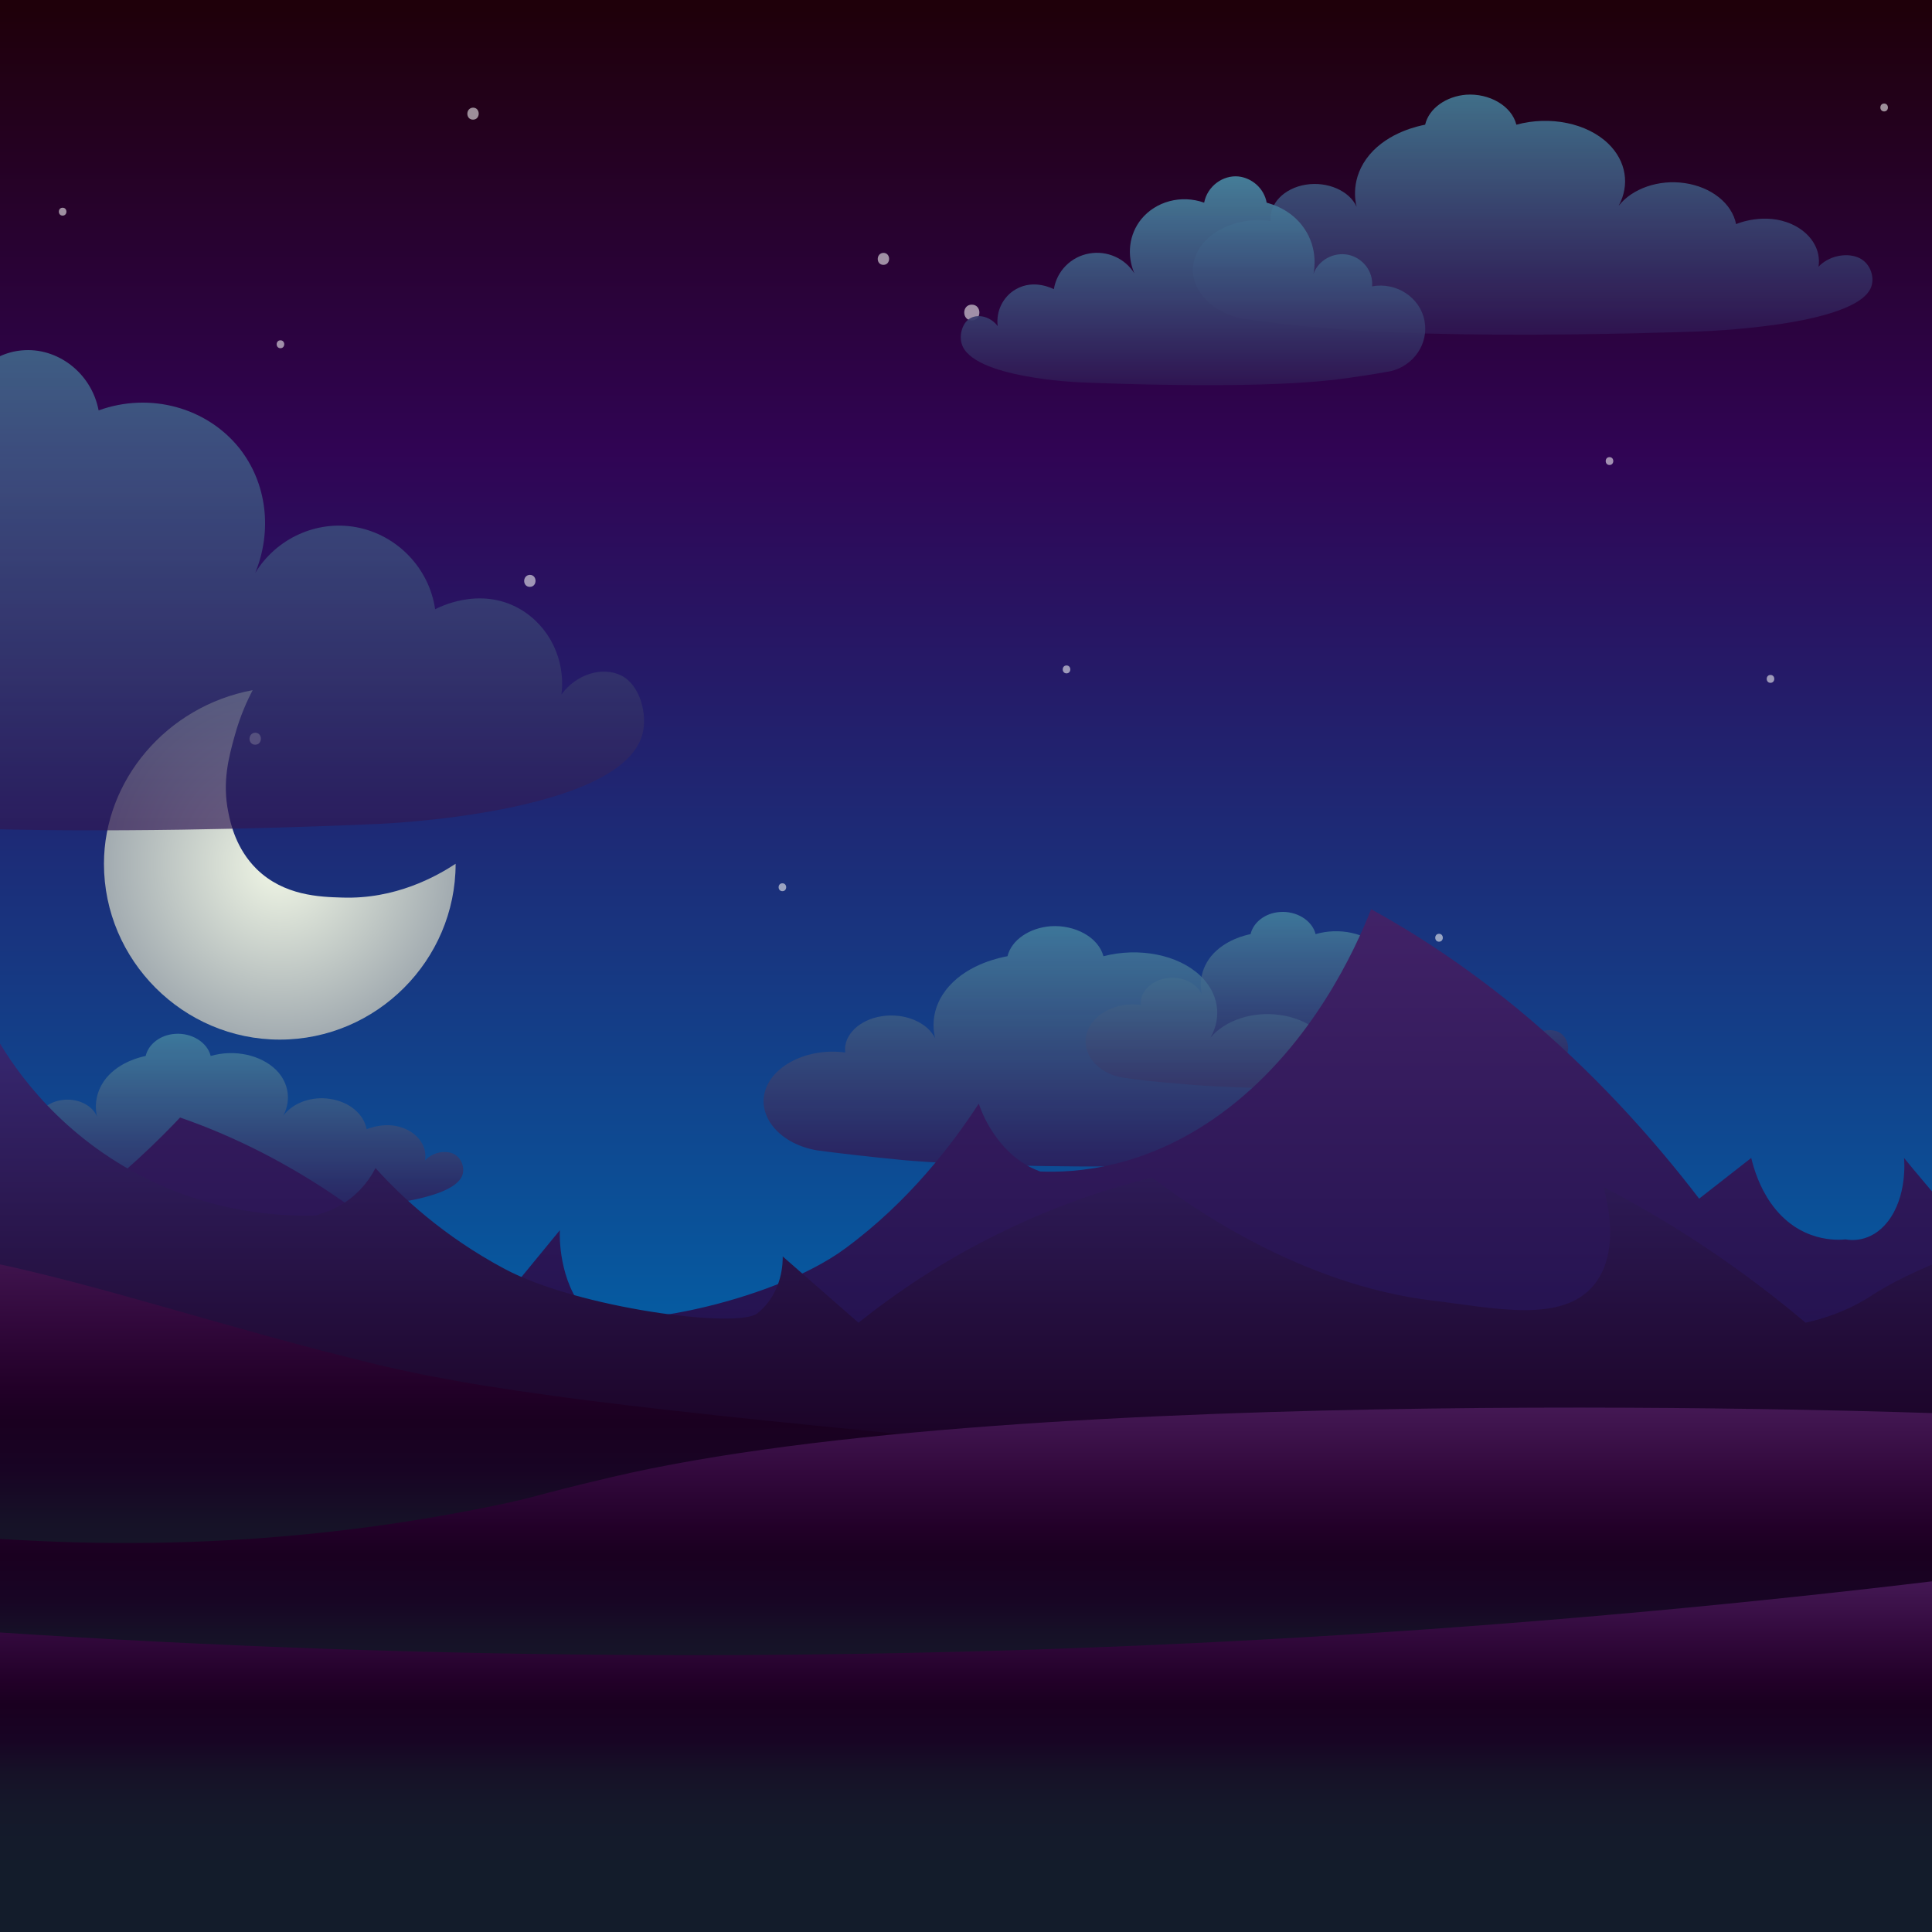
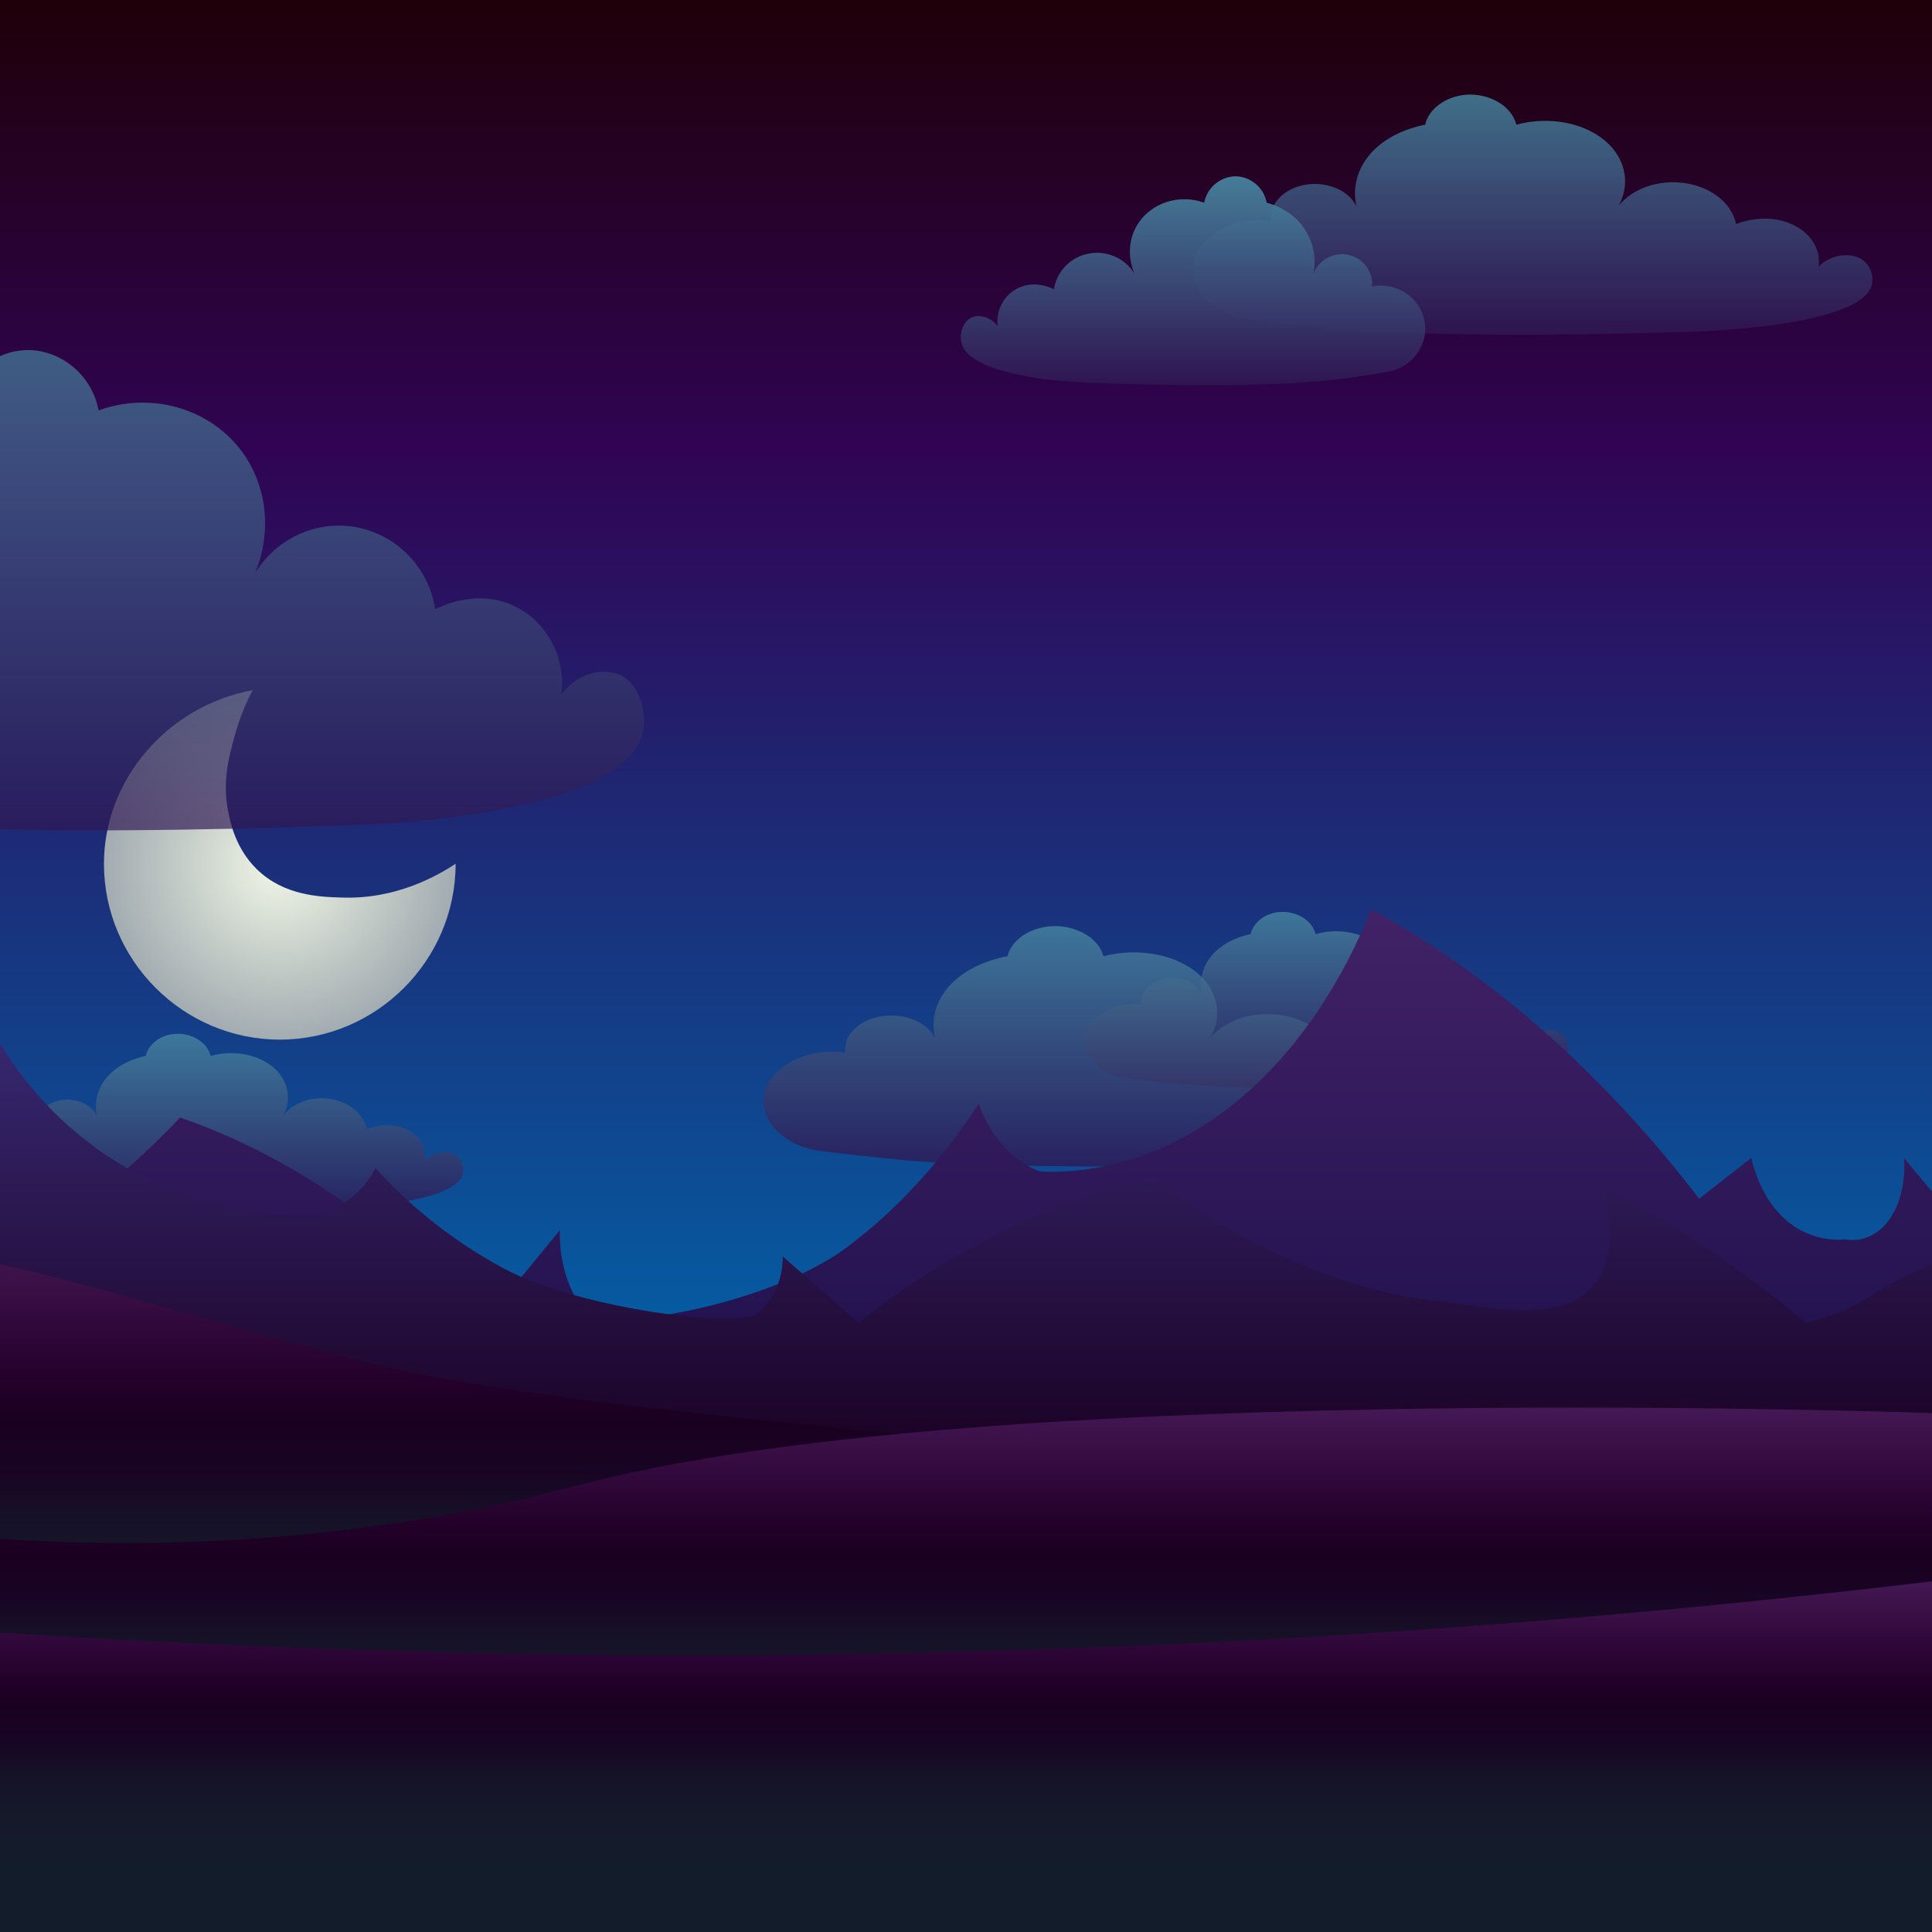
- <svg xmlns="http://www.w3.org/2000/svg" enable-background="new 0 0 792 612" version="1.1" viewBox="0 0 612 612" xml:space="preserve" id="svg192" width="612" height="612">
-   <defs id="defs196" />
-   <style type="text/css" id="style2">
- 	.st0{fill:url(#t);}
- 	.st1{opacity:0.59;}
- 	.st2{fill:#F1F2F2;}
- 	.st3{fill:url(#u);}
- 	.st4{opacity:0.68;fill:url(#v);}
- 	.st5{opacity:0.82;fill:url(#w);}
- 	.st6{opacity:0.92;fill:url(#x);}
- 	.st7{opacity:0.79;fill:url(#y);}
- 	.st8{opacity:0.79;fill:url(#z);}
- 	.st9{opacity:0.79;fill:url(#aa);}
- 	.st10{opacity:0.79;fill:url(#ab);}
- 	.st11{fill:url(#o);}
- 	.st12{fill:url(#p);}
- 	.st13{fill:url(#q);}
- 	.st14{fill:url(#r);}
- 	.st15{fill:url(#s);}
- 	.st16{fill:url(#SVGID_15_);}
- 	.st17{fill:url(#SVGID_16_);}
- 	.st18{opacity:0.68;fill:url(#SVGID_17_);}
- 	.st19{opacity:0.82;fill:url(#SVGID_18_);}
- 	.st20{opacity:0.92;fill:url(#SVGID_19_);}
- 	.st21{opacity:0.79;fill:url(#SVGID_20_);}
- 	.st22{opacity:0.79;fill:url(#SVGID_21_);}
- 	.st23{opacity:0.79;fill:url(#SVGID_22_);}
- 	.st24{opacity:0.79;fill:url(#SVGID_23_);}
- 	.st25{fill:url(#SVGID_24_);}
- 	.st26{fill:url(#SVGID_25_);}
- 	.st27{fill:url(#SVGID_26_);}
- 	.st28{fill:url(#SVGID_27_);}
- 	.st29{fill:url(#SVGID_28_);}
- 	.st30{fill:url(#SVGID_29_);}
- 	.st31{fill:url(#SVGID_30_);}
- 	.st32{opacity:0.68;fill:url(#SVGID_31_);}
- 	.st33{opacity:0.82;fill:url(#SVGID_32_);}
- 	.st34{opacity:0.92;fill:url(#SVGID_33_);}
- 	.st35{opacity:0.79;fill:url(#SVGID_34_);}
- 	.st36{opacity:0.79;fill:url(#SVGID_35_);}
- 	.st37{opacity:0.79;fill:url(#SVGID_36_);}
- 	.st38{opacity:0.79;fill:url(#SVGID_37_);}
- 	.st39{fill:url(#SVGID_38_);}
- 	.st40{fill:url(#SVGID_39_);}
- 	.st41{fill:url(#SVGID_40_);}
- 	.st42{fill:url(#SVGID_41_);}
- 	.st43{fill:url(#SVGID_42_);}
- 	.st44{fill:url(#SVGID_43_);}
- 	.st45{fill:url(#SVGID_44_);}
- 	.st46{opacity:0.68;fill:url(#SVGID_45_);}
- 	.st47{opacity:0.82;fill:url(#SVGID_46_);}
- 	.st48{opacity:0.92;fill:url(#SVGID_47_);}
- 	.st49{opacity:0.79;fill:url(#SVGID_48_);}
- 	.st50{opacity:0.79;fill:url(#SVGID_49_);}
- 	.st51{opacity:0.79;fill:url(#SVGID_50_);}
- 	.st52{opacity:0.79;fill:url(#SVGID_51_);}
- 	.st53{fill:url(#SVGID_52_);}
- 	.st54{fill:url(#SVGID_53_);}
- 	.st55{fill:url(#SVGID_54_);}
- 	.st56{fill:url(#SVGID_55_);}
- 	.st57{fill:url(#SVGID_56_);}
- 	.st58{fill:url(#SVGID_57_);}
- 	.st59{fill:url(#SVGID_58_);}
- 	.st60{opacity:0.68;fill:url(#SVGID_59_);}
- 	.st61{opacity:0.82;fill:url(#SVGID_60_);}
- 	.st62{opacity:0.92;fill:url(#SVGID_61_);}
- 	.st63{opacity:0.79;fill:url(#SVGID_62_);}
- 	.st64{opacity:0.79;fill:url(#SVGID_63_);}
- 	.st65{opacity:0.79;fill:url(#SVGID_64_);}
- 	.st66{opacity:0.79;fill:url(#SVGID_65_);}
- 	.st67{fill:url(#SVGID_66_);}
- 	.st68{fill:url(#SVGID_67_);}
- 	.st69{fill:url(#SVGID_68_);}
- 	.st70{fill:url(#SVGID_69_);}
- 	.st71{fill:url(#SVGID_70_);}
- </style>
-   <linearGradient id="t" x1="396" x2="396" y2="456" gradientUnits="userSpaceOnUse" gradientTransform="translate(-178.1591)">
-     <stop stop-color="#1F000A" offset=".006" id="stop4" />
-     <stop stop-color="#300454" offset=".314" id="stop6" />
-     <stop stop-color="#0066AB" offset=".993" id="stop8" />
+ <svg xmlns="http://www.w3.org/2000/svg" xml:space="preserve" id="svg192" version="1.1" viewBox="0 0 612 612">
+   <linearGradient id="t" x1="396" x2="396" y2="456" gradientTransform="translate(-178.16)" gradientUnits="userSpaceOnUse">
+     <stop id="stop4" offset=".006" stop-color="#1F000A" />
+     <stop id="stop6" offset=".314" stop-color="#300454" />
+     <stop id="stop8" offset=".993" stop-color="#0066AB" />
  </linearGradient>
-   <rect class="st0" width="792" height="456" id="rect11" x="-178.159" y="0" style="fill:url(#t)" />
-   <radialGradient id="u" cx="270.26" cy="131.05" r="55.541" gradientUnits="userSpaceOnUse" gradientTransform="translate(-181.6718,142.9201)">
-     <stop stop-color="#F1F7E6" offset="0" id="stop13" />
-     <stop stop-color="#A3ACB1" offset=".99" id="stop15" />
+   <path id="rect11" fill="url(#t)" d="M-178.159 0h792v456h-792z" />
+   <radialGradient id="u" cx="270.26" cy="131.05" r="55.541" gradientTransform="translate(-181.672 142.92)" gradientUnits="userSpaceOnUse">
+     <stop id="stop13" offset="0" stop-color="#F1F7E6" />
+     <stop id="stop15" offset=".99" stop-color="#A3ACB1" />
  </radialGradient>
-   <path class="st3" d="m 72.328,257.32 c -2,-9.7 0.2,-17.7 2,-24.2 1.8,-6.6 4.2,-11.6 5.7,-14.5 -27.3,5.1 -47.1,28.6 -47.1,55 0,30.6 25.1,55.7 55.7,55.7 30.6,0 55.7,-25.1 55.7,-55.7 -6.1,4 -19.1,11.3 -36,10.7 -7.1,-0.2 -18.4,-0.6 -27,-9 -6.6,-6.5 -8.3,-14.5 -9,-18 z" id="path18" style="fill:url(#u)" />
-   <g class="st1" id="g58" transform="translate(-178.1591)">
-     <path class="st2" d="m 328,37.9 c 2.4,0 2.4,-3.8 0,-3.8 -2.4,0.1 -2.4,3.8 0,3.8 z" id="path20" />
-     <path class="st2" d="m 486,101.5 c 3.2,0 3.2,-5 0,-5 -3.2,0 -3.2,5 0,5 z" id="path22" />
-     <path class="st2" d="m 198,68.3 c 1.6,0 1.6,-2.5 0,-2.5 -1.6,0 -1.6,2.5 0,2.5 z" id="path24" />
-     <path class="st2" d="m 267,110.3 c 1.6,0 1.6,-2.5 0,-2.5 -1.6,0 -1.6,2.5 0,2.5 z" id="path26" />
-     <path class="st2" d="m 426,282.3 c 1.6,0 1.6,-2.5 0,-2.5 -1.6,0 -1.6,2.5 0,2.5 z" id="path28" />
-     <path class="st2" d="m 516,213.3 c 1.6,0 1.6,-2.5 0,-2.5 -1.6,0 -1.6,2.5 0,2.5 z" id="path30" />
-     <path class="st2" d="m 634,298.3 c 1.6,0 1.6,-2.5 0,-2.5 -1.6,0 -1.6,2.5 0,2.5 z" id="path32" />
-     <path class="st2" d="m 739,216.3 c 1.6,0 1.6,-2.5 0,-2.5 -1.6,0 -1.6,2.5 0,2.5 z" id="path34" />
-     <path class="st2" d="m 688,147.3 c 1.6,0 1.6,-2.5 0,-2.5 -1.6,0 -1.6,2.5 0,2.5 z" id="path36" />
-     <path class="st2" d="m 775,35.3 c 1.6,0 1.6,-2.5 0,-2.5 -1.6,0 -1.6,2.5 0,2.5 z" id="path38" />
-     <path class="st2" d="m 64,298.3 c 1.6,0 1.6,-2.5 0,-2.5 -1.6,0 -1.6,2.5 0,2.5 z" id="path40" />
-     <path class="st2" d="m 43,159.3 c 1.6,0 1.6,-2.5 0,-2.5 -1.6,0 -1.6,2.5 0,2.5 z" id="path42" />
-     <path class="st2" d="m 132,82.3 c 1.6,0 1.6,-2.5 0,-2.5 -1.6,0 -1.6,2.5 0,2.5 z" id="path44" />
-     <path class="st2" d="m 77,56.9 c 2.4,0 2.4,-3.8 0,-3.8 -2.4,0.1 -2.4,3.8 0,3.8 z" id="path46" />
-     <path class="st2" d="m 103,119.9 c 2.4,0 2.4,-3.8 0,-3.8 -2.4,0.1 -2.4,3.8 0,3.8 z" id="path48" />
-     <path class="st2" d="m 458,83.9 c 2.4,0 2.4,-3.8 0,-3.8 -2.4,0.1 -2.4,3.8 0,3.8 z" id="path50" />
-     <path class="st2" d="m 346,185.9 c 2.4,0 2.4,-3.8 0,-3.8 -2.4,0.1 -2.4,3.8 0,3.8 z" id="path52" />
-     <path class="st2" d="m 164,323.9 c 2.4,0 2.4,-3.8 0,-3.8 -2.4,0.1 -2.4,3.8 0,3.8 z" id="path54" />
-     <path class="st2" d="m 259,235.9 c 2.4,0 2.4,-3.8 0,-3.8 -2.4,0.1 -2.4,3.8 0,3.8 z" id="path56" />
-   </g>
-   <linearGradient id="v" x1="217.2" x2="217.2" y1="110.9" y2="263.03" gradientUnits="userSpaceOnUse" gradientTransform="translate(-178.1591)">
-     <stop stop-color="#4787A1" offset="0" id="stop60" />
-     <stop stop-color="#2F1753" offset=".995" id="stop62" />
+   <path id="path18" fill="url(#u)" d="M72.328 257.32c-2-9.7.2-17.7 2-24.2 1.8-6.6 4.2-11.6 5.7-14.5-27.3 5.1-47.1 28.6-47.1 55 0 30.6 25.1 55.7 55.7 55.7s55.7-25.1 55.7-55.7c-6.1 4-19.1 11.3-36 10.7-7.1-.2-18.4-.6-27-9-6.6-6.5-8.3-14.5-9-18z" />
+   <linearGradient id="v" x1="217.2" x2="217.2" y1="110.9" y2="263.03" gradientTransform="translate(-178.16)" gradientUnits="userSpaceOnUse">
+     <stop id="stop60" offset="0" stop-color="#4787A1" />
+     <stop id="stop62" offset=".995" stop-color="#2F1753" />
  </linearGradient>
-   <path class="st4" d="m -101.159,253 c -16.7,-3.9 -27.4,-20.3 -24.2,-36.8 3.2,-16.9 20,-28.4 37.2,-25.2 -1,-10.9 6.4,-20.8 17,-23 10.5,-2.2 21.1,3.8 24.6,14 -0.6,-3 -3.3,-18.2 6.4,-33 9.4,-14.5 23.9,-18.3 27,-19 1.9,-10.3 10.2,-18.1 20,-19 11.2,-1.1 22.1,7 24.4,19 16.3,-5.9 34.3,-0.9 44.6,12 8.7,11 10.5,26.1 5,39.5 6.7,-11 19.5,-16.8 32,-14.5 12.9,2.4 23.1,12.9 25,26 0.6,-0.3 14,-7.6 27,0 9.2,5.4 14.4,16.1 13,27 4.9,-6.7 13.2,-8.9 19,-6 5.9,3 8.4,12.3 6.6,18.8 -7.2,25.2 -83.6,28.2 -83.6,28.2 0,0 -48.4,2.3 -99,2 -47.8,-0.3 -71.7,-2.8 -82,-4 -16.5,-1.9 -30.3,-4.2 -40,-6 z" id="path65" style="fill:url(#v)" />
-   <linearGradient id="w" x1="663.58" x2="663.58" y1="29.904" y2="105.97" gradientUnits="userSpaceOnUse" gradientTransform="translate(-178.1591)">
-     <stop stop-color="#4787A1" offset="0" id="stop67" />
-     <stop stop-color="#2F1753" offset=".995" id="stop69" />
+   <path id="path65" fill="url(#v)" d="M-101.16 253c-16.7-3.9-27.4-20.3-24.2-36.8 3.2-16.9 20-28.4 37.2-25.2-1-10.9 6.4-20.8 17-23 10.5-2.2 21.1 3.8 24.6 14-.6-3-3.3-18.2 6.4-33 9.4-14.5 23.9-18.3 27-19 1.9-10.3 10.2-18.1 20-19 11.2-1.1 22.1 7 24.4 19 16.3-5.9 34.3-.9 44.6 12 8.7 11 10.5 26.1 5 39.5 6.7-11 19.5-16.8 32-14.5 12.9 2.4 23.1 12.9 25 26 .6-.3 14-7.6 27 0 9.2 5.4 14.4 16.1 13 27 4.9-6.7 13.2-8.9 19-6 5.9 3 8.4 12.3 6.6 18.8-7.2 25.2-83.6 28.2-83.6 28.2s-48.4 2.3-99 2c-47.8-.3-71.7-2.8-82-4a590.2 590.2 0 0 1-40-6z" opacity=".68" />
+   <linearGradient id="w" x1="663.58" x2="663.58" y1="29.904" y2="105.97" gradientTransform="translate(-178.16)" gradientUnits="userSpaceOnUse">
+     <stop id="stop67" offset="0" stop-color="#4787A1" />
+     <stop id="stop69" offset=".995" stop-color="#2F1753" />
  </linearGradient>
-   <path class="st5" d="m 394.041,101 c -10.9,-1.9 -17.8,-10.2 -15.8,-18.4 2.1,-8.5 13,-14.2 24.3,-12.6 -0.6,-5.4 4.2,-10.4 11.1,-11.5 6.8,-1.1 13.8,1.9 16.1,7 -0.4,-1.5 -2.1,-9.1 4.1,-16.5 6.1,-7.2 15.6,-9.1 17.6,-9.5 1.2,-5.2 6.7,-9 13,-9.5 7.3,-0.5 14.4,3.5 15.9,9.5 10.6,-2.9 22.4,-0.5 29.1,6 5.7,5.5 6.9,13.1 3.3,19.7 4.3,-5.5 12.7,-8.4 20.9,-7.2 8.4,1.2 15,6.4 16.3,13 0.4,-0.2 9.1,-3.8 17.6,0 6,2.7 9.4,8 8.5,13.5 3.2,-3.4 8.6,-4.5 12.4,-3 3.9,1.5 5.5,6.1 4.3,9.4 -4.7,12.6 -54.5,14.1 -54.5,14.1 0,0 -31.6,1.2 -64.6,1 -31.2,-0.2 -46.8,-1.4 -53.5,-2 -10.8,-1 -19.8,-2.1 -26.1,-3 z" id="path72" style="fill:url(#w)" />
-   <linearGradient id="x" x1="-2904.7" x2="-2904.7" y1="55.904" y2="122" gradientTransform="matrix(-1.1403,0,0,1,-2934.459,0)" gradientUnits="userSpaceOnUse">
-     <stop stop-color="#4787A1" offset="0" id="stop74" />
-     <stop stop-color="#2F1753" offset=".995" id="stop76" />
+   <path id="path72" fill="url(#w)" d="M394.04 101c-10.9-1.9-17.8-10.2-15.8-18.4 2.1-8.5 13-14.2 24.3-12.6-.6-5.4 4.2-10.4 11.1-11.5 6.8-1.1 13.8 1.9 16.1 7-.4-1.5-2.1-9.1 4.1-16.5 6.1-7.2 15.6-9.1 17.6-9.5 1.2-5.2 6.7-9 13-9.5 7.3-.5 14.4 3.5 15.9 9.5 10.6-2.9 22.4-.5 29.1 6 5.7 5.5 6.9 13.1 3.3 19.7 4.3-5.5 12.7-8.4 20.9-7.2 8.4 1.2 15 6.4 16.3 13 .4-.2 9.1-3.8 17.6 0 6 2.7 9.4 8 8.5 13.5 3.2-3.4 8.6-4.5 12.4-3 3.9 1.5 5.5 6.1 4.3 9.4-4.7 12.6-54.5 14.1-54.5 14.1s-31.6 1.2-64.6 1c-31.2-.2-46.8-1.4-53.5-2-10.8-1-19.8-2.1-26.1-3z" opacity=".82" />
+   <linearGradient id="x" x1="-2904.7" x2="-2904.7" y1="55.904" y2="122" gradientTransform="matrix(-1.1403 0 0 1 -2934.46 0)" gradientUnits="userSpaceOnUse">
+     <stop id="stop74" offset="0" stop-color="#4787A1" />
+     <stop id="stop76" offset=".995" stop-color="#2F1753" />
  </linearGradient>
-   <path class="st6" d="m 440.441,117.6 c 7.4,-1.7 12.2,-8.8 10.8,-16 -1.4,-7.4 -8.9,-12.3 -16.6,-10.9 0.4,-4.7 -2.9,-9 -7.6,-10 -4.7,-0.9 -9.4,1.7 -11,6.1 0.3,-1.3 1.5,-7.9 -2.8,-14.3 -4.2,-6.3 -10.7,-7.9 -12,-8.3 -0.8,-4.5 -4.6,-7.8 -8.9,-8.3 -5,-0.5 -9.9,3.1 -10.9,8.3 -7.3,-2.6 -15.3,-0.4 -19.9,5.2 -3.9,4.8 -4.7,11.4 -2.2,17.2 -3,-4.8 -8.7,-7.3 -14.3,-6.3 -5.8,1 -10.3,5.6 -11.2,11.3 -0.3,-0.1 -6.2,-3.3 -12,0 -4.1,2.3 -6.4,7 -5.8,11.7 -2.2,-2.9 -5.9,-3.9 -8.5,-2.6 -2.6,1.3 -3.8,5.3 -2.9,8.2 3.2,10.9 37.3,12.2 37.3,12.2 0,0 21.6,1 44.2,0.9 21.3,-0.1 32,-1.2 36.6,-1.7 7.2,-0.9 13.3,-1.9 17.7,-2.7 z" id="path79" style="fill:url(#x)" />
-   <linearGradient id="y" x1="248.47" x2="248.47" y1="327.57" y2="383.6" gradientUnits="userSpaceOnUse" gradientTransform="translate(-178.1591)">
-     <stop stop-color="#4787A1" offset="0" id="stop81" />
-     <stop stop-color="#2F1753" offset=".995" id="stop83" />
+   <path id="path79" fill="url(#x)" d="M440.44 117.6c7.4-1.7 12.2-8.8 10.8-16-1.4-7.4-8.9-12.3-16.6-10.9.4-4.7-2.9-9-7.6-10-4.7-.9-9.4 1.7-11 6.1.3-1.3 1.5-7.9-2.8-14.3-4.2-6.3-10.7-7.9-12-8.3-.8-4.5-4.6-7.8-8.9-8.3-5-.5-9.9 3.1-10.9 8.3-7.3-2.6-15.3-.4-19.9 5.2-3.9 4.8-4.7 11.4-2.2 17.2-3-4.8-8.7-7.3-14.3-6.3-5.8 1-10.3 5.6-11.2 11.3-.3-.1-6.2-3.3-12 0-4.1 2.3-6.4 7-5.8 11.7-2.2-2.9-5.9-3.9-8.5-2.6-2.6 1.3-3.8 5.3-2.9 8.2 3.2 10.9 37.3 12.2 37.3 12.2s21.6 1 44.2.9c21.3-.1 32-1.2 36.6-1.7 7.2-.9 13.3-1.9 17.7-2.7z" opacity=".92" />
+   <linearGradient id="y" x1="248.47" x2="248.47" y1="327.57" y2="383.6" gradientTransform="translate(-178.16)" gradientUnits="userSpaceOnUse">
+     <stop id="stop81" offset="0" stop-color="#4787A1" />
+     <stop id="stop83" offset=".995" stop-color="#2F1753" />
  </linearGradient>
-   <path class="st7" d="m 5.341,379.9 c -7.7,-1.4 -12.7,-7.5 -11.2,-13.6 1.5,-6.2 9.3,-10.5 17.3,-9.3 -0.5,-4 3,-7.7 7.9,-8.5 4.9,-0.8 9.8,1.4 11.4,5.2 -0.3,-1.1 -1.5,-6.7 2.9,-12.2 4.4,-5.3 11.1,-6.7 12.5,-7 0.9,-3.8 4.7,-6.7 9.3,-7 5.2,-0.4 10.2,2.6 11.3,7 7.6,-2.2 15.9,-0.3 20.7,4.4 4,4 4.9,9.6 2.3,14.5 3.1,-4.1 9,-6.2 14.8,-5.3 6,0.9 10.7,4.7 11.6,9.6 0.3,-0.1 6.5,-2.8 12.5,0 4.3,2 6.7,5.9 6,9.9 2.3,-2.5 6.1,-3.3 8.8,-2.2 2.7,1.1 3.9,4.5 3,6.9 -3.3,9.3 -38.7,10.4 -38.7,10.4 0,0 -22.5,0.9 -45.9,0.7 -22.2,-0.1 -33.3,-1 -38,-1.5 -7.6,-0.5 -14,-1.3 -18.5,-2 z" id="path86" style="fill:url(#y)" />
-   <linearGradient id="z" x1="77.001" x2="77.001" y1="299.93" y2="355.96" gradientUnits="userSpaceOnUse" gradientTransform="translate(-178.1591)">
-     <stop stop-color="#4787A1" offset="0" id="stop88" />
-     <stop stop-color="#2F1753" offset=".995" id="stop90" />
+   <path id="path86" fill="url(#y)" d="M5.34 379.9c-7.7-1.4-12.7-7.5-11.2-13.6 1.5-6.2 9.3-10.5 17.3-9.3-.5-4 3-7.7 7.9-8.5 4.9-.8 9.8 1.4 11.4 5.2-.3-1.1-1.5-6.7 2.9-12.2 4.4-5.3 11.1-6.7 12.5-7 .9-3.8 4.7-6.7 9.3-7 5.2-.4 10.2 2.6 11.3 7 7.6-2.2 15.9-.3 20.7 4.4 4 4 4.9 9.6 2.3 14.5 3.1-4.1 9-6.2 14.8-5.3 6 .9 10.7 4.7 11.6 9.6.3-.1 6.5-2.8 12.5 0 4.3 2 6.7 5.9 6 9.9 2.3-2.5 6.1-3.3 8.8-2.2 2.7 1.1 3.9 4.5 3 6.9-3.3 9.3-38.7 10.4-38.7 10.4s-22.5.9-45.9.7c-22.2-.1-33.3-1-38-1.5-7.6-.5-14-1.3-18.5-2z" opacity=".79" />
+   <linearGradient id="z" x1="77.001" x2="77.001" y1="299.93" y2="355.96" gradientTransform="translate(-178.16)" gradientUnits="userSpaceOnUse">
+     <stop id="stop88" offset="0" stop-color="#4787A1" />
+     <stop id="stop90" offset=".995" stop-color="#2F1753" />
  </linearGradient>
-   <path class="st8" d="m -166.159,352.3 c -7.7,-1.4 -12.7,-7.5 -11.2,-13.6 1.5,-6.2 9.3,-10.5 17.3,-9.3 -0.5,-4 3,-7.7 7.9,-8.5 4.9,-0.8 9.8,1.4 11.4,5.2 -0.3,-1.1 -1.5,-6.7 2.9,-12.2 4.4,-5.3 11.1,-6.7 12.5,-7 0.9,-3.8 4.7,-6.7 9.3,-7 5.2,-0.4 10.2,2.6 11.3,7 7.6,-2.2 15.9,-0.3 20.7,4.4 4,4 4.9,9.6 2.3,14.5 3.1,-4.1 9,-6.2 14.8,-5.3 6,0.9 10.7,4.7 11.6,9.6 0.3,-0.1 6.5,-2.8 12.5,0 4.3,2 6.7,5.9 6,9.9 2.3,-2.5 6.1,-3.3 8.8,-2.2 2.7,1.1 3.9,4.5 3,6.9 -3.3,9.3 -38.7,10.4 -38.7,10.4 0,0 -22.5,0.9 -45.9,0.7 -22.2,-0.1 -33.3,-1 -38,-1.5 -7.6,-0.5 -14,-1.4 -18.5,-2 z" id="path93" style="fill:url(#z)" />
-   <linearGradient id="aa" x1="598.53" x2="598.53" y1="288.97" y2="345" gradientUnits="userSpaceOnUse" gradientTransform="translate(-178.1591)">
-     <stop stop-color="#4787A1" offset="0" id="stop95" />
-     <stop stop-color="#2F1753" offset=".995" id="stop97" />
+   <path id="path93" fill="url(#z)" d="M-166.16 352.3c-7.7-1.4-12.7-7.5-11.2-13.6 1.5-6.2 9.3-10.5 17.3-9.3-.5-4 3-7.7 7.9-8.5 4.9-.8 9.8 1.4 11.4 5.2-.3-1.1-1.5-6.7 2.9-12.2 4.4-5.3 11.1-6.7 12.5-7 .9-3.8 4.7-6.7 9.3-7 5.2-.4 10.2 2.6 11.3 7 7.6-2.2 15.9-.3 20.7 4.4 4 4 4.9 9.6 2.3 14.5 3.1-4.1 9-6.2 14.8-5.3 6 .9 10.7 4.7 11.6 9.6.3-.1 6.5-2.8 12.5 0 4.3 2 6.7 5.9 6 9.9 2.3-2.5 6.1-3.3 8.8-2.2 2.7 1.1 3.9 4.5 3 6.9-3.3 9.3-38.7 10.4-38.7 10.4s-22.5.9-45.9.7c-22.2-.1-33.3-1-38-1.5-7.6-.5-14-1.4-18.5-2z" opacity=".79" />
+   <linearGradient id="aa" x1="598.53" x2="598.53" y1="288.97" y2="345" gradientTransform="translate(-178.16)" gradientUnits="userSpaceOnUse">
+     <stop id="stop95" offset="0" stop-color="#4787A1" />
+     <stop id="stop97" offset=".995" stop-color="#2F1753" />
  </linearGradient>
-   <path class="st9" d="m 355.341,341.3 c -7.7,-1.4 -12.7,-7.5 -11.2,-13.6 1.5,-6.2 9.3,-10.5 17.3,-9.3 -0.5,-4 3,-7.7 7.9,-8.5 4.9,-0.8 9.8,1.4 11.4,5.2 -0.3,-1.1 -1.5,-6.7 2.9,-12.2 4.4,-5.3 11.1,-6.7 12.5,-7 0.9,-3.8 4.7,-6.7 9.3,-7 5.2,-0.4 10.2,2.6 11.3,7 7.6,-2.2 15.9,-0.3 20.7,4.4 4,4 4.9,9.6 2.3,14.5 3.1,-4.1 9,-6.2 14.8,-5.3 6,0.9 10.7,4.7 11.6,9.6 0.3,-0.1 6.5,-2.8 12.5,0 4.3,2 6.7,5.9 6,9.9 2.3,-2.5 6.1,-3.3 8.8,-2.2 2.7,1.1 3.9,4.5 3,6.9 -3.3,9.3 -38.7,10.4 -38.7,10.4 0,0 -22.5,0.9 -45.9,0.7 -22.2,-0.1 -33.3,-1 -38,-1.5 -7.6,-0.5 -13.9,-1.3 -18.5,-2 z" id="path100" style="fill:url(#aa)" />
-   <linearGradient id="ab" x1="532.94" x2="532.94" y1="293.32" y2="369.39" gradientUnits="userSpaceOnUse" gradientTransform="translate(-178.1591)">
-     <stop stop-color="#4787A1" offset="0" id="stop102" />
-     <stop stop-color="#2F1753" offset=".995" id="stop104" />
+   <path id="path100" fill="url(#aa)" d="M355.34 341.3c-7.7-1.4-12.7-7.5-11.2-13.6 1.5-6.2 9.3-10.5 17.3-9.3-.5-4 3-7.7 7.9-8.5 4.9-.8 9.8 1.4 11.4 5.2-.3-1.1-1.5-6.7 2.9-12.2 4.4-5.3 11.1-6.7 12.5-7 .9-3.8 4.7-6.7 9.3-7 5.2-.4 10.2 2.6 11.3 7 7.6-2.2 15.9-.3 20.7 4.4 4 4 4.9 9.6 2.3 14.5 3.1-4.1 9-6.2 14.8-5.3 6 .9 10.7 4.7 11.6 9.6.3-.1 6.5-2.8 12.5 0 4.3 2 6.7 5.9 6 9.9 2.3-2.5 6.1-3.3 8.8-2.2 2.7 1.1 3.9 4.5 3 6.9-3.3 9.3-38.7 10.4-38.7 10.4s-22.5.9-45.9.7c-22.2-.1-33.3-1-38-1.5-7.6-.5-13.9-1.3-18.5-2z" opacity=".79" />
+   <linearGradient id="ab" x1="532.94" x2="532.94" y1="293.32" y2="369.39" gradientTransform="translate(-178.16)" gradientUnits="userSpaceOnUse">
+     <stop id="stop102" offset="0" stop-color="#4787A1" />
+     <stop id="stop104" offset=".995" stop-color="#2F1753" />
  </linearGradient>
-   <path class="st10" d="m 258.841,364.4 c -11.4,-1.9 -18.7,-10.2 -16.6,-18.4 2.2,-8.5 13.7,-14.2 25.5,-12.6 -0.7,-5.4 4.4,-10.4 11.6,-11.5 7.2,-1.1 14.4,1.9 16.9,7 -0.4,-1.5 -2.2,-9.1 4.4,-16.5 6.4,-7.2 16.4,-9.1 18.5,-9.5 1.3,-5.2 7,-9 13.7,-9.5 7.7,-0.5 15.1,3.5 16.7,9.5 11.2,-2.9 23.5,-0.5 30.5,6 5.9,5.5 7.2,13.1 3.4,19.8 4.6,-5.5 13.3,-8.4 21.9,-7.2 8.9,1.2 15.8,6.4 17.1,13 0.4,-0.2 9.6,-3.8 18.5,0 6.3,2.7 9.8,8 8.9,13.5 3.4,-3.4 9.1,-4.5 13,-3 4.1,1.5 5.8,6.1 4.5,9.4 -4.9,12.6 -57.1,14.1 -57.2,14.1 0,0 -33.1,1.2 -67.7,1 -32.7,-0.2 -49.1,-1.4 -56.1,-2 -11.4,-1.1 -20.8,-2.2 -27.5,-3.1 z" id="path107" style="fill:url(#ab)" />
-   <linearGradient id="o" x1="-2980.2" x2="-2980.2" y1="288" y2="488.37" gradientTransform="matrix(-1,0,0,1,-2762.359,0)" gradientUnits="userSpaceOnUse">
-     <stop stop-color="#412267" offset=".005" id="stop109" />
-     <stop stop-color="#160B45" offset="1" id="stop111" />
+   <path id="path107" fill="url(#ab)" d="M258.84 364.4c-11.4-1.9-18.7-10.2-16.6-18.4 2.2-8.5 13.7-14.2 25.5-12.6-.7-5.4 4.4-10.4 11.6-11.5 7.2-1.1 14.4 1.9 16.9 7-.4-1.5-2.2-9.1 4.4-16.5 6.4-7.2 16.4-9.1 18.5-9.5 1.3-5.2 7-9 13.7-9.5 7.7-.5 15.1 3.5 16.7 9.5 11.2-2.9 23.5-.5 30.5 6 5.9 5.5 7.2 13.1 3.4 19.8 4.6-5.5 13.3-8.4 21.9-7.2 8.9 1.2 15.8 6.4 17.1 13 .4-.2 9.6-3.8 18.5 0 6.3 2.7 9.8 8 8.9 13.5 3.4-3.4 9.1-4.5 13-3 4.1 1.5 5.8 6.1 4.5 9.4-4.9 12.6-57.1 14.1-57.2 14.1 0 0-33.1 1.2-67.7 1-32.7-.2-49.1-1.4-56.1-2-11.4-1.1-20.8-2.2-27.5-3.1z" opacity=".79" />
+   <linearGradient id="o" x1="-2980.2" x2="-2980.2" y1="288" y2="488.37" gradientTransform="matrix(-1 0 0 1 -2762.36 0)" gradientUnits="userSpaceOnUse">
+     <stop id="stop109" offset=".005" stop-color="#412267" />
+     <stop id="stop111" offset="1" stop-color="#160B45" />
  </linearGradient>
-   <path class="st11" d="m 613.841,379.6 c -3.6,-4.3 -7.2,-8.5 -10.7,-12.8 0.1,1 1,12.2 -5.1,20.1 -5.5,7.1 -12.4,5.9 -13.4,5.7 -2.1,0.2 -14.7,1.3 -23.7,-11.5 -3.5,-5 -5.3,-10.5 -6.2,-14.3 l -16.5,12.9 c -14.4,-18.8 -33.5,-40.3 -57.6,-60.2 -16.6,-13.6 -32.3,-23.8 -46.3,-31.5 -5,12.7 -18.5,42.4 -45.2,63 -25.4,19.6 -49.2,20.5 -59.6,20.1 -3.1,-1.1 -9.1,-3.9 -14.4,-11.5 -2.5,-3.5 -4.1,-7.1 -5.1,-10 -8.4,12.9 -22.1,31 -42.2,45.8 -24,17.8 -75.9,27.1 -82.3,20.1 -8.6,-9.6 -8.3,-24.2 -8.2,-25.8 -8.2,10 -16.5,20.1 -24.7,30.1 -11.7,-13.1 -27.4,-28.2 -47.3,-41.5 C 87.341,366.2 70.641,358.7 57.041,354 c -11.8,12.5 -48.1,48.7 -91.5,55.9 -19.7,3.3 -42.1,10.5 -52.4,-7.2 -8.1,-13.7 -5,-34.9 -3.1,-44.4 -15.9,11.6 -33,26.1 -50.4,44.4 -5.4,5.7 -10.6,11.5 -15.4,17.2 -5.9,-1.8 -22,-12.7 -22,-12.7 l -0.4,81.2 c 0,0 525.6,-2.8 792,-4.2" id="path114" style="fill:url(#o)" />
-   <linearGradient id="p" x1="396" x2="396" y1="327" y2="466.99" gradientUnits="userSpaceOnUse" gradientTransform="translate(-178.1591)">
-     <stop stop-color="#372871" offset="0" id="stop116" />
-     <stop stop-color="#190020" offset="1" id="stop118" />
+   <path id="path114" fill="url(#o)" d="M613.84 379.6c-3.6-4.3-7.2-8.5-10.7-12.8.1 1 1 12.2-5.1 20.1-5.5 7.1-12.4 5.9-13.4 5.7-2.1.2-14.7 1.3-23.7-11.5-3.5-5-5.3-10.5-6.2-14.3l-16.5 12.9c-14.4-18.8-33.5-40.3-57.6-60.2-16.6-13.6-32.3-23.8-46.3-31.5-5 12.7-18.5 42.4-45.2 63-25.4 19.6-49.2 20.5-59.6 20.1-3.1-1.1-9.1-3.9-14.4-11.5-2.5-3.5-4.1-7.1-5.1-10-8.4 12.9-22.1 31-42.2 45.8-24 17.8-75.9 27.1-82.3 20.1-8.6-9.6-8.3-24.2-8.2-25.8-8.2 10-16.5 20.1-24.7 30.1-11.7-13.1-27.4-28.2-47.3-41.5-18-12.1-34.7-19.6-48.3-24.3-11.8 12.5-48.1 48.7-91.5 55.9-19.7 3.3-42.1 10.5-52.4-7.2-8.1-13.7-5-34.9-3.1-44.4-15.9 11.6-33 26.1-50.4 44.4-5.4 5.7-10.6 11.5-15.4 17.2-5.9-1.8-22-12.7-22-12.7l-.4 81.2s525.6-2.8 792-4.2" />
+   <linearGradient id="p" x1="396" x2="396" y1="327" y2="466.99" gradientTransform="translate(-178.16)" gradientUnits="userSpaceOnUse">
+     <stop id="stop116" offset="0" stop-color="#372871" />
+     <stop id="stop118" offset="1" stop-color="#190020" />
  </linearGradient>
-   <path class="st12" d="m -178.159,392.3 c 4,-3.4 8,-6.9 12.1,-10.3 -0.1,0.7 -1,8.5 5,14 5.4,4.9 12.1,4.1 13,4 2.1,0.2 14.3,0.9 23,-8 3.4,-3.5 5.1,-7.3 6,-10 5.3,3 10.7,6 16,9 14,-13.2 32.6,-28.2 56,-42 16.1,-9.5 31.4,-16.6 45,-22 4.9,8.9 18,29.6 44,44 24.7,13.7 47.8,14.3 58,14 3,-0.8 8.9,-2.7 14,-8 2.4,-2.5 4,-5 5,-7 8.1,9 21.5,21.6 41,32 23.3,12.4 73.8,19 80,14 8.3,-6.7 8,-16.9 8,-18 l 24,21 c 11.4,-9.1 26.7,-19.7 46,-29 17.5,-8.5 33.7,-13.7 47,-17 11.5,8.7 46.8,34 89,39 19.2,2.3 40.9,7.4 51,-5 7.8,-9.6 4.8,-24.3 3,-31 15.5,8.1 32.1,18.2 49,31 5.3,4 10.3,8 15,12 5.8,-1.3 13.5,-3.7 21.4,-8.9 8.4,-5.5 20.5,-10.2 20.6,-10.4 V 467 l -792.1,-3" id="path121" style="fill:url(#p)" />
-   <linearGradient id="q" x1="396" x2="396" y1="392.86" y2="555.38" gradientUnits="userSpaceOnUse" gradientTransform="translate(-178.1591)">
-     <stop stop-color="#441854" offset="0" id="stop123" />
-     <stop stop-color="#31083B" offset=".164" id="stop125" />
-     <stop stop-color="#220028" offset=".288" id="stop127" />
-     <stop stop-color="#1A0020" offset=".352" id="stop129" />
-     <stop stop-color="#1A0020" offset=".355" id="stop131" />
-     <stop stop-color="#180424" offset=".449" id="stop133" />
-     <stop stop-color="#161127" offset=".545" id="stop135" />
-     <stop stop-color="#15182A" offset=".642" id="stop137" />
-     <stop stop-color="#141B2B" offset=".743" id="stop139" />
-     <stop stop-color="#131C2B" offset=".849" id="stop141" />
+   <path id="path121" fill="url(#p)" d="M-178.16 392.3c4-3.4 8-6.9 12.1-10.3-.1.7-1 8.5 5 14 5.4 4.9 12.1 4.1 13 4 2.1.2 14.3.9 23-8 3.4-3.5 5.1-7.3 6-10 5.3 3 10.7 6 16 9 14-13.2 32.6-28.2 56-42 16.1-9.5 31.4-16.6 45-22 4.9 8.9 18 29.6 44 44 24.7 13.7 47.8 14.3 58 14 3-.8 8.9-2.7 14-8 2.4-2.5 4-5 5-7 8.1 9 21.5 21.6 41 32 23.3 12.4 73.8 19 80 14 8.3-6.7 8-16.9 8-18l24 21c11.4-9.1 26.7-19.7 46-29 17.5-8.5 33.7-13.7 47-17 11.5 8.7 46.8 34 89 39 19.2 2.3 40.9 7.4 51-5 7.8-9.6 4.8-24.3 3-31 15.5 8.1 32.1 18.2 49 31 5.3 4 10.3 8 15 12 5.8-1.3 13.5-3.7 21.4-8.9 8.4-5.5 20.5-10.2 20.6-10.4V467l-792.1-3" />
+   <linearGradient id="q" x1="396" x2="396" y1="392.86" y2="555.38" gradientTransform="translate(-178.16)" gradientUnits="userSpaceOnUse">
+     <stop id="stop123" offset="0" stop-color="#441854" />
+     <stop id="stop125" offset=".164" stop-color="#31083B" />
+     <stop id="stop127" offset=".288" stop-color="#220028" />
+     <stop id="stop129" offset=".352" stop-color="#1A0020" />
+     <stop id="stop131" offset=".355" stop-color="#1A0020" />
+     <stop id="stop133" offset=".449" stop-color="#180424" />
+     <stop id="stop135" offset=".545" stop-color="#161127" />
+     <stop id="stop137" offset=".642" stop-color="#15182A" />
+     <stop id="stop139" offset=".743" stop-color="#141B2B" />
+     <stop id="stop141" offset=".849" stop-color="#131C2B" />
  </linearGradient>
-   <path class="st13" d="m -177.659,418 c 19.2,-8.6 43.3,-17 71.5,-21.6 80.5,-13.2 135.5,14 225,35.7 42.3,10.2 100.2,15.8 216,27 123,11.9 279,20.6 279,20.6 v 38.4 c 0,0 -779.3,34.2 -792,37.4 0.5,-137.5 0,-0.1 0.5,-137.5 z" id="path144" style="fill:url(#q)" />
-   <linearGradient id="r" x1="396.26" x2="396.26" y1="445.88" y2="578.61" gradientUnits="userSpaceOnUse" gradientTransform="translate(-178.1591)">
-     <stop stop-color="#441854" offset="0" id="stop146" />
-     <stop stop-color="#31083B" offset=".164" id="stop148" />
-     <stop stop-color="#220028" offset=".288" id="stop150" />
-     <stop stop-color="#1A0020" offset=".352" id="stop152" />
-     <stop stop-color="#1A0020" offset=".355" id="stop154" />
-     <stop stop-color="#180424" offset=".449" id="stop156" />
-     <stop stop-color="#161127" offset=".545" id="stop158" />
-     <stop stop-color="#15182A" offset=".642" id="stop160" />
-     <stop stop-color="#141B2B" offset=".743" id="stop162" />
-     <stop stop-color="#131C2B" offset=".849" id="stop164" />
+   <path id="path144" fill="url(#q)" d="M-177.66 418c19.2-8.6 43.3-17 71.5-21.6 80.5-13.2 135.5 14 225 35.7 42.3 10.2 100.2 15.8 216 27 123 11.9 279 20.6 279 20.6v38.4s-779.3 34.2-792 37.4l.5-137.5z" />
+   <linearGradient id="r" x1="396.26" x2="396.26" y1="445.88" y2="578.61" gradientTransform="translate(-178.16)" gradientUnits="userSpaceOnUse">
+     <stop id="stop146" offset="0" stop-color="#441854" />
+     <stop id="stop148" offset=".164" stop-color="#31083B" />
+     <stop id="stop150" offset=".288" stop-color="#220028" />
+     <stop id="stop152" offset=".352" stop-color="#1A0020" />
+     <stop id="stop154" offset=".355" stop-color="#1A0020" />
+     <stop id="stop156" offset=".449" stop-color="#180424" />
+     <stop id="stop158" offset=".545" stop-color="#161127" />
+     <stop id="stop160" offset=".642" stop-color="#15182A" />
+     <stop id="stop162" offset=".743" stop-color="#141B2B" />
+     <stop id="stop164" offset=".849" stop-color="#131C2B" />
  </linearGradient>
-   <path class="st14" d="m -177.659,452.9 c 69.9,20.9 191.2,53.6 334,24.1 15.1,-3.1 9.9,-2.6 37,-9 131.5,-31.1 420.5,-20.3 420.5,-20.3 0,0 0,96.5 0,95.8 0,-0.7 -537.3,103.9 -790.3,-44.6 -1.6,-33.2 -0.2,-3.2 -1,-39.9 -0.1,-1.8 -0.1,-3.9 -0.2,-6.1 z" id="path167" style="fill:url(#r)" />
-   <linearGradient id="s" x1="396.5" x2="396.5" y1="500.7" y2="612.05" gradientUnits="userSpaceOnUse" gradientTransform="translate(-178.1591)">
-     <stop stop-color="#441854" offset="0" id="stop169" />
-     <stop stop-color="#31083B" offset=".164" id="stop171" />
-     <stop stop-color="#220028" offset=".288" id="stop173" />
-     <stop stop-color="#1A0020" offset=".352" id="stop175" />
-     <stop stop-color="#1A0020" offset=".355" id="stop177" />
-     <stop stop-color="#180424" offset=".449" id="stop179" />
-     <stop stop-color="#161127" offset=".545" id="stop181" />
-     <stop stop-color="#15182A" offset=".642" id="stop183" />
-     <stop stop-color="#141B2B" offset=".743" id="stop185" />
-     <stop stop-color="#131C2B" offset=".849" id="stop187" />
+   <path id="path167" fill="url(#r)" d="M-177.66 452.9c69.9 20.9 191.2 53.6 334 24.1 15.1-3.1 9.9-2.6 37-9 131.5-31.1 420.5-20.3 420.5-20.3v95.8c0-.7-537.3 103.9-790.3-44.6-1.6-33.2-.2-3.2-1-39.9-.1-1.8-.1-3.9-.2-6.1z" />
+   <linearGradient id="s" x1="396.5" x2="396.5" y1="500.7" y2="612.05" gradientTransform="translate(-178.16)" gradientUnits="userSpaceOnUse">
+     <stop id="stop169" offset="0" stop-color="#441854" />
+     <stop id="stop171" offset=".164" stop-color="#31083B" />
+     <stop id="stop173" offset=".288" stop-color="#220028" />
+     <stop id="stop175" offset=".352" stop-color="#1A0020" />
+     <stop id="stop177" offset=".355" stop-color="#1A0020" />
+     <stop id="stop179" offset=".449" stop-color="#180424" />
+     <stop id="stop181" offset=".545" stop-color="#161127" />
+     <stop id="stop183" offset=".642" stop-color="#15182A" />
+     <stop id="stop185" offset=".743" stop-color="#141B2B" />
+     <stop id="stop187" offset=".849" stop-color="#131C2B" />
  </linearGradient>
-   <path class="st15" d="m 613.841,500.7 c -116.6,14 -248.1,23.5 -392.2,23.6 -146.7,0.1 -280.5,-9.4 -398.8,-23.6 v 111.4 h 791 z" id="path190" style="fill:url(#s)" />
+   <path id="path190" fill="url(#s)" d="M613.84 500.7c-116.6 14-248.1 23.5-392.2 23.6-146.7.1-280.5-9.4-398.8-23.6v111.4h791z" />
</svg>
